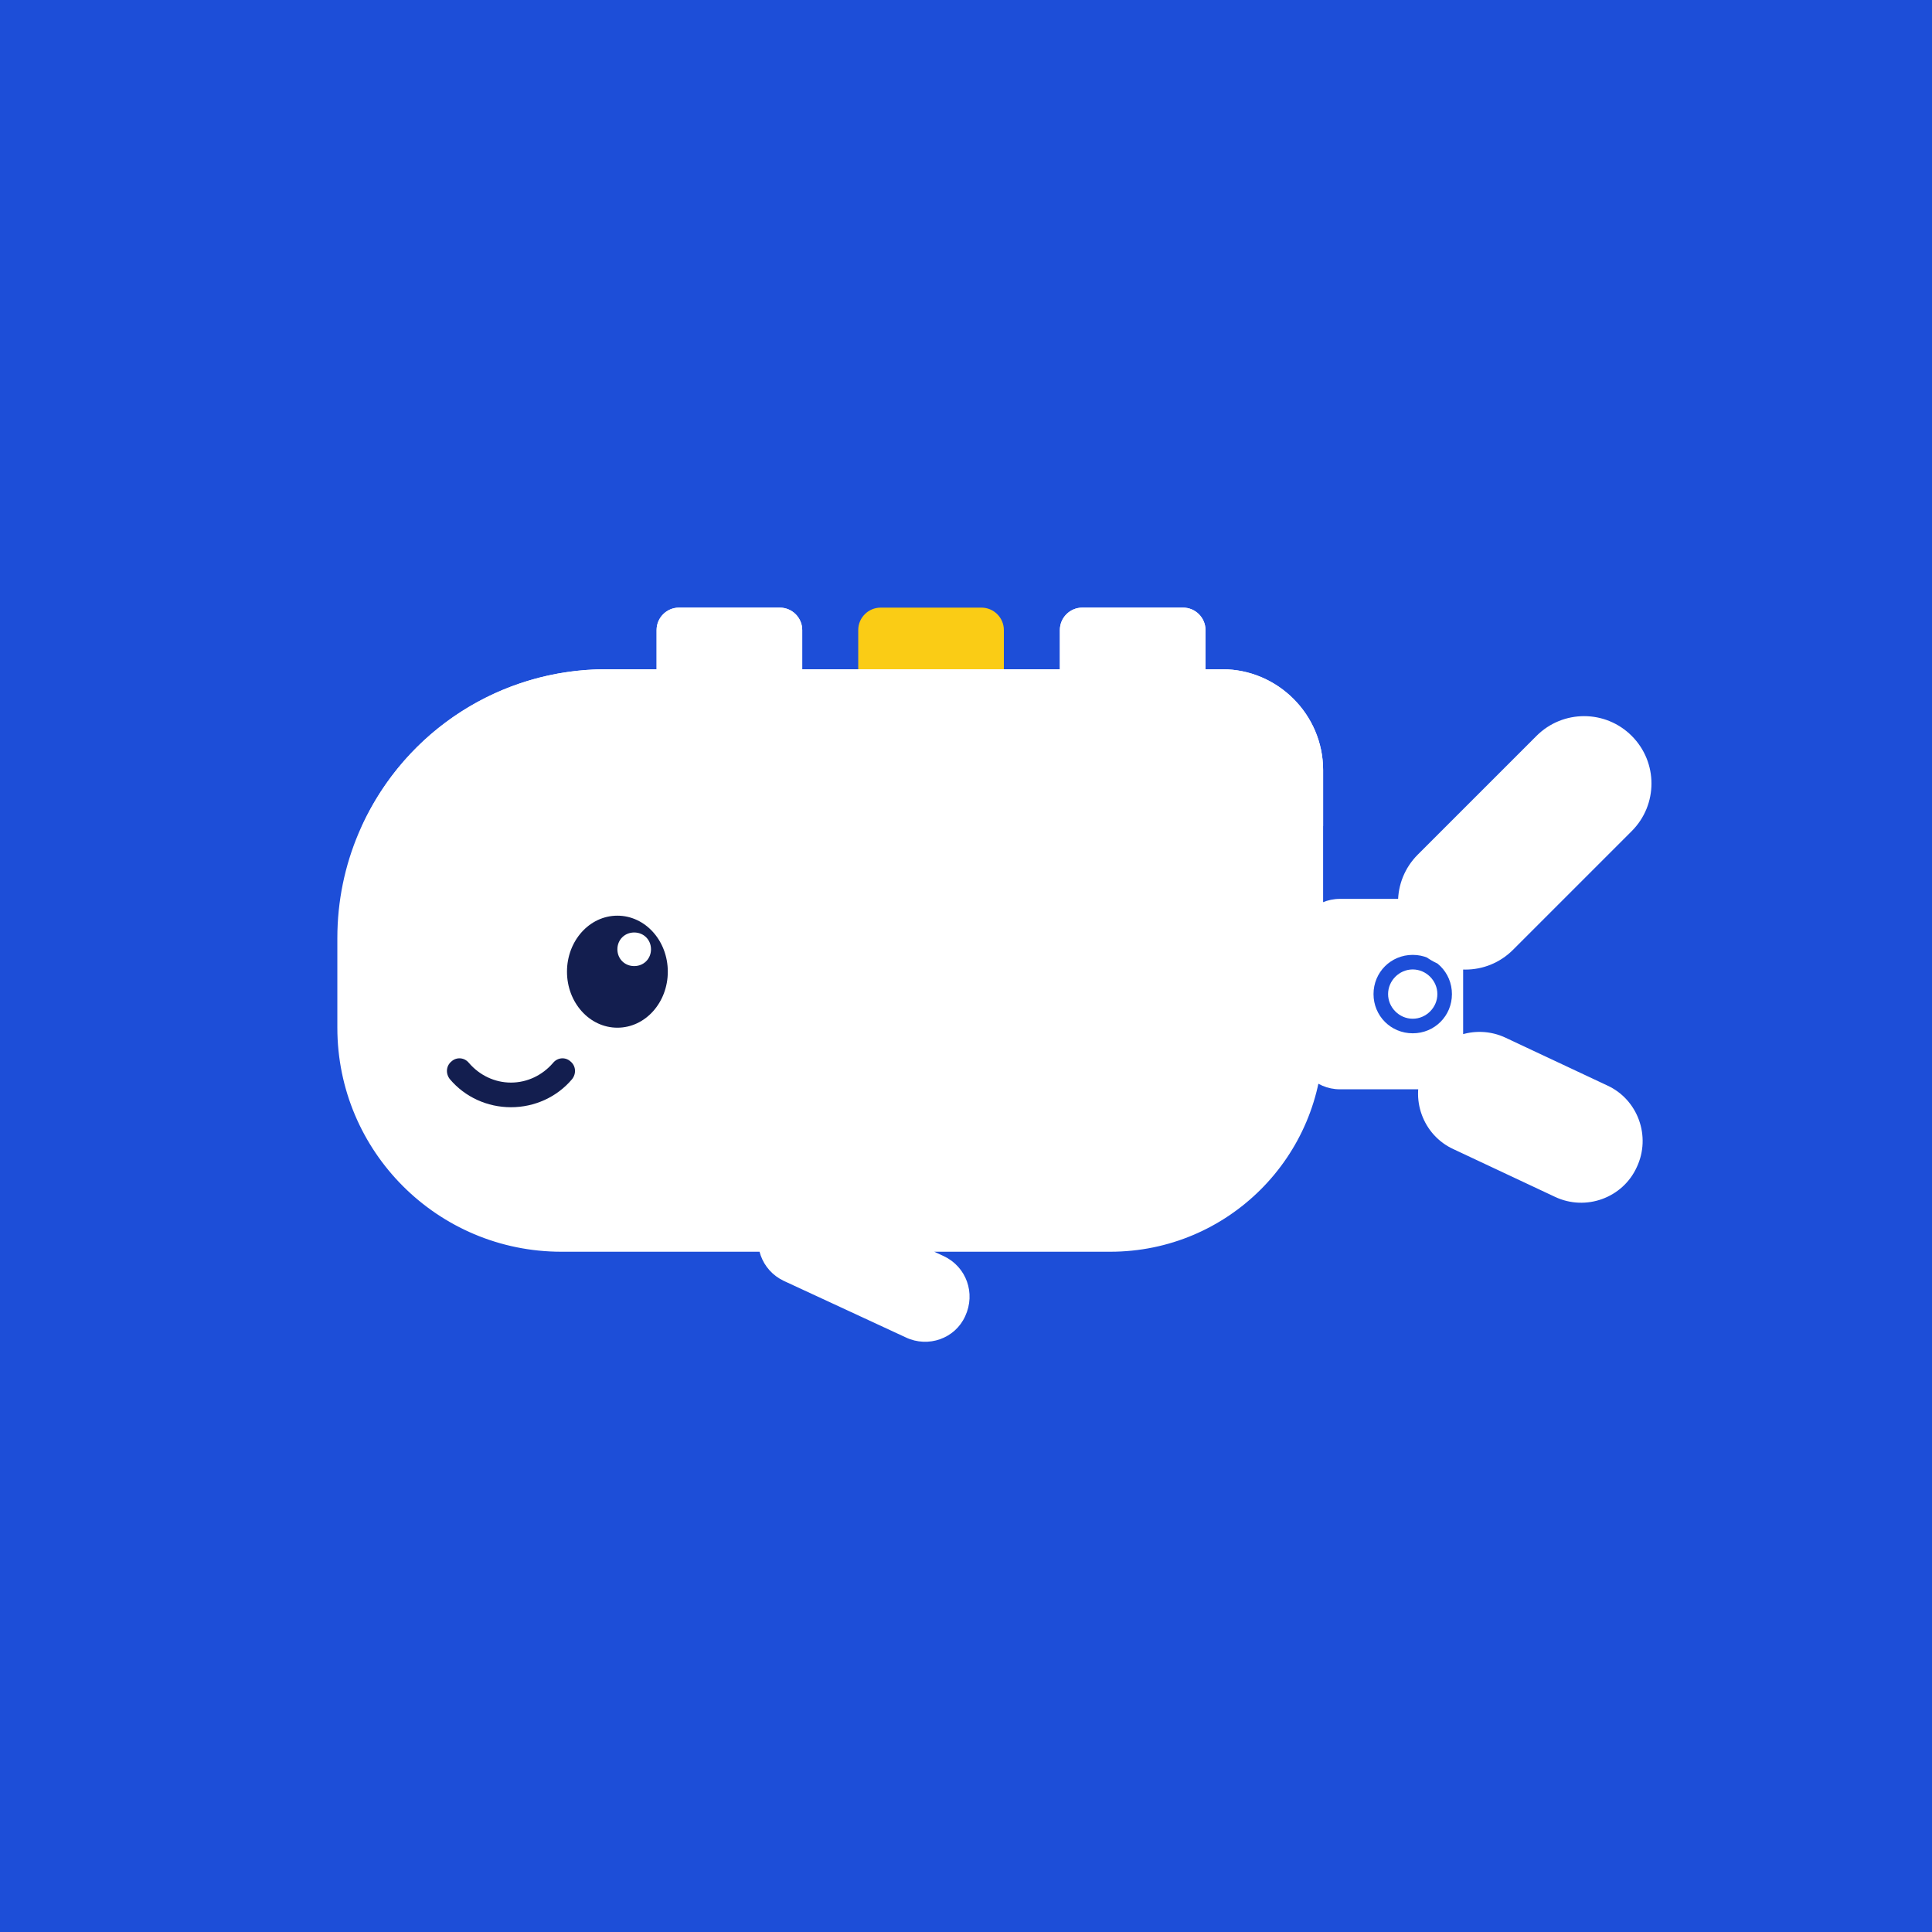
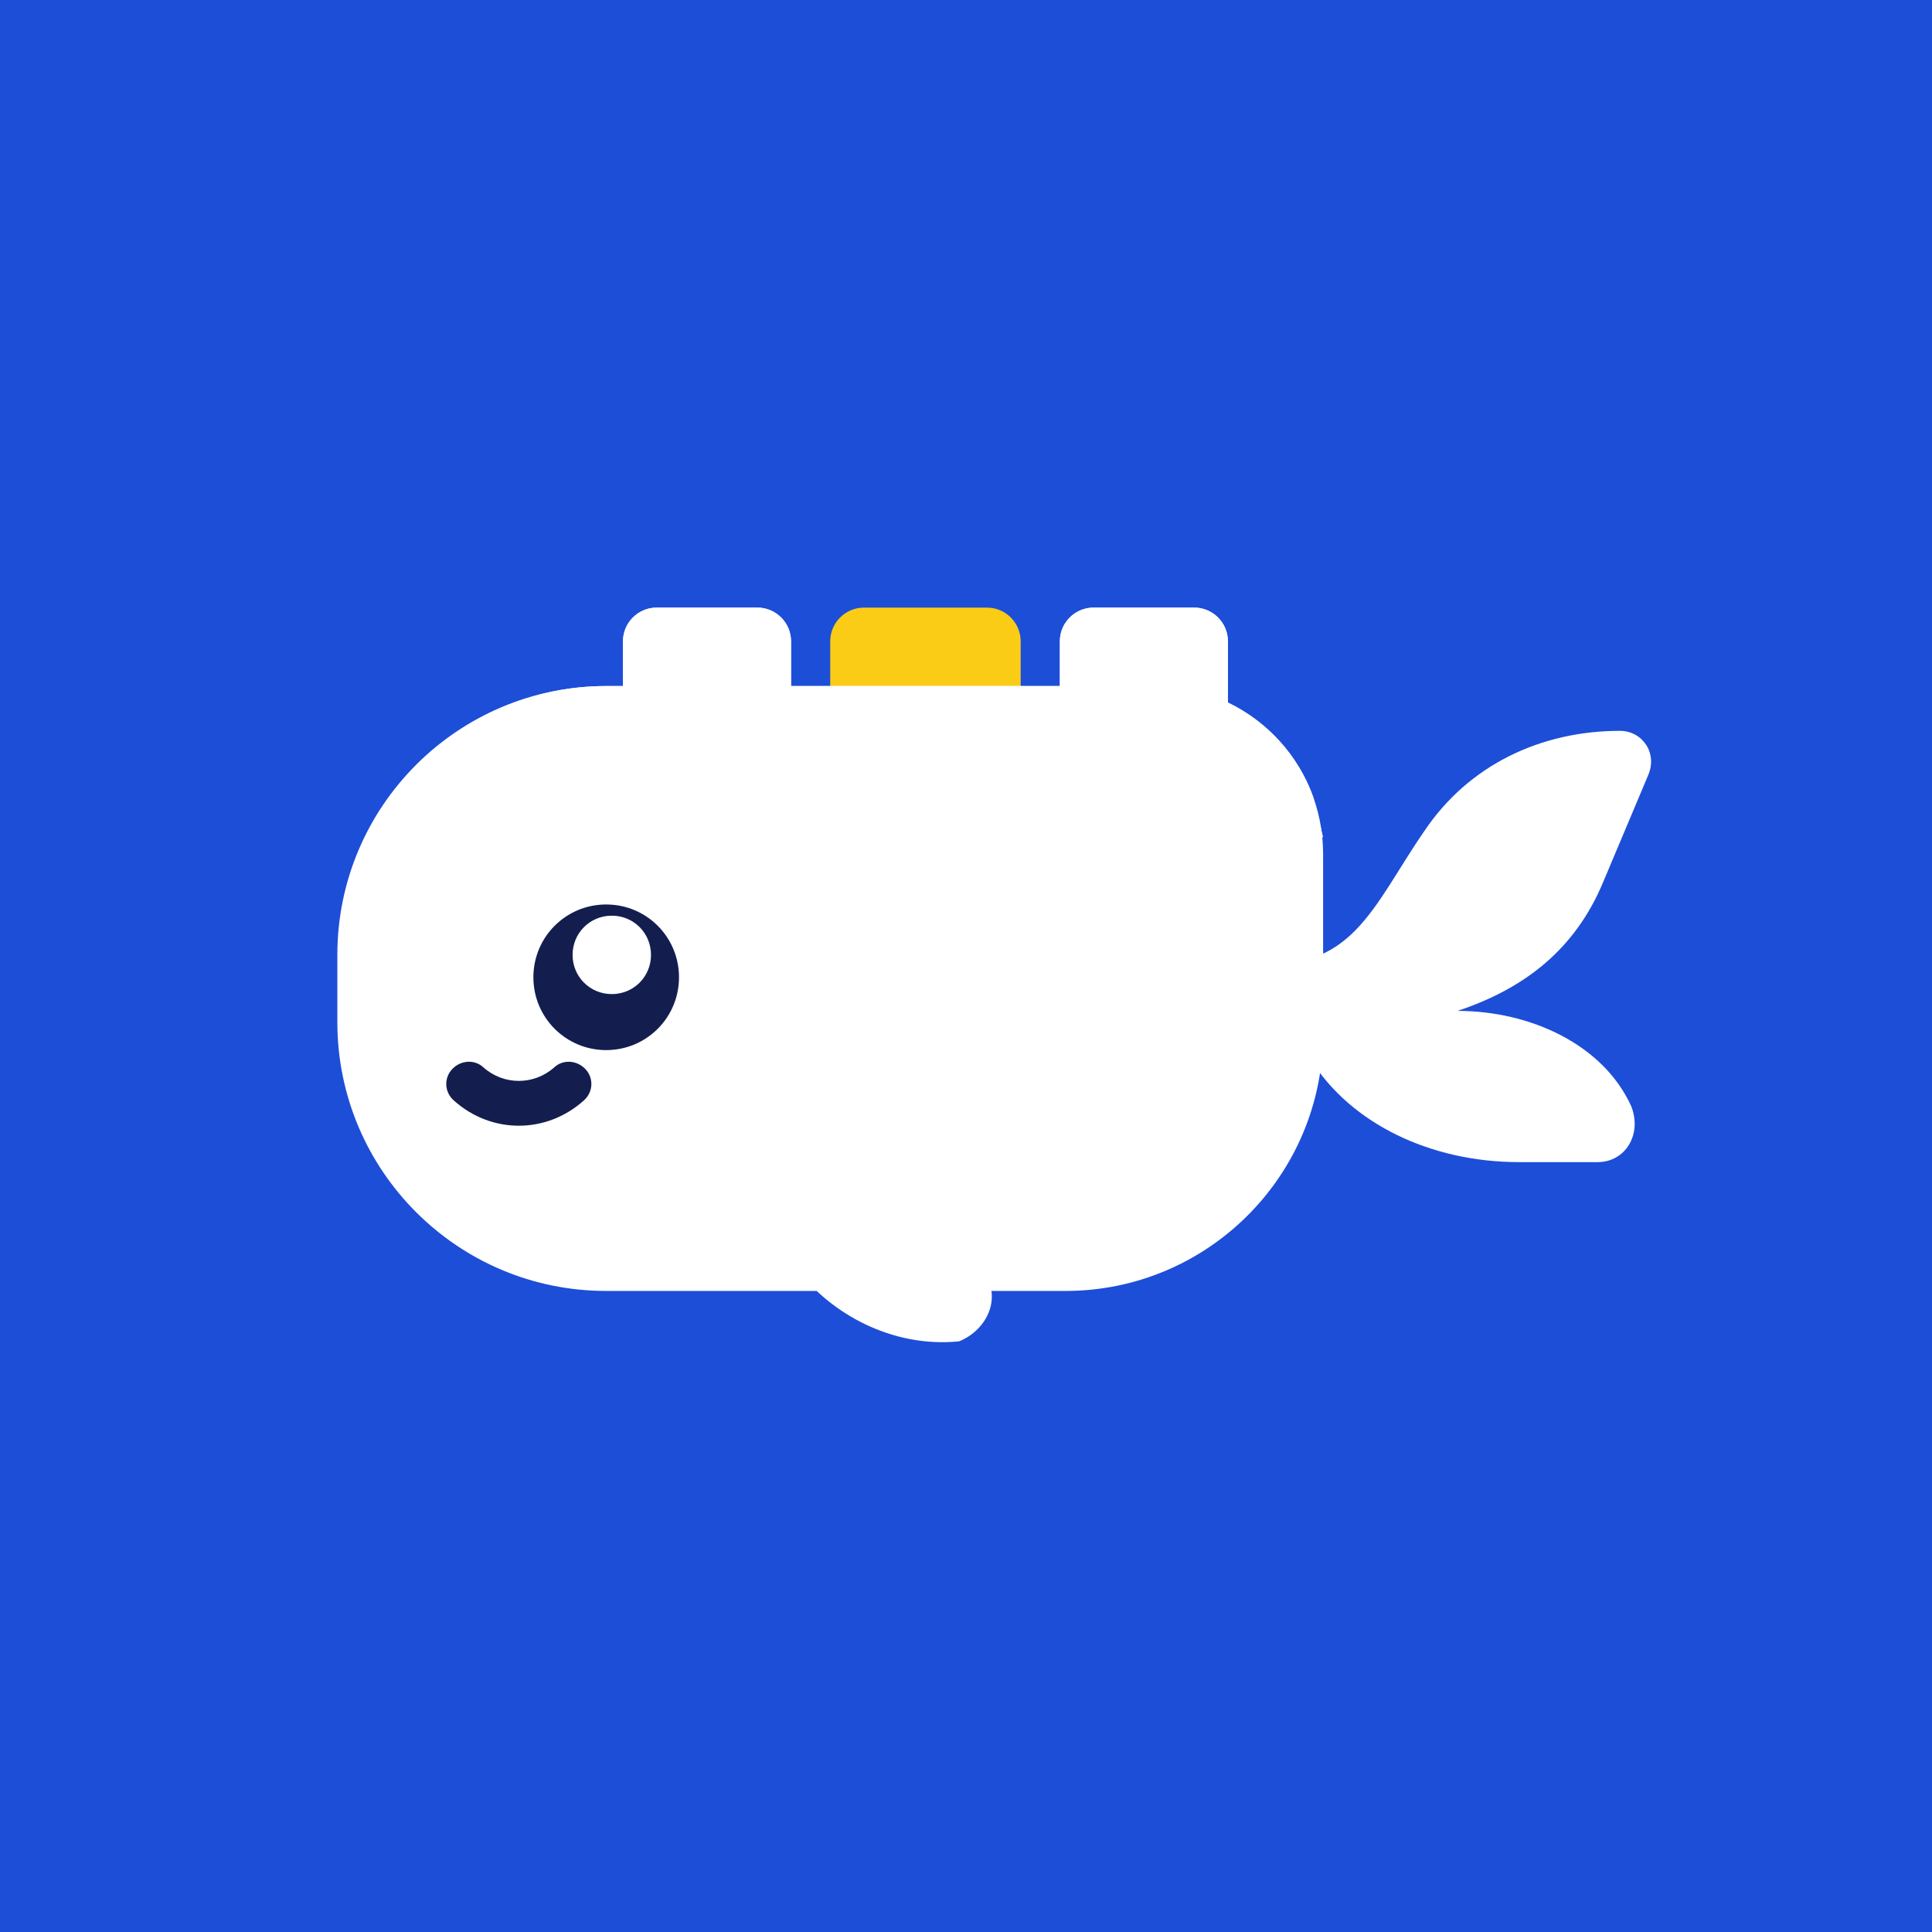
<svg xmlns="http://www.w3.org/2000/svg" viewBox="0 0 1024 1024" width="1024" height="1024" fill="none">
  <rect width="1024" height="1024" fill="#1D4ED8" />
  <g transform="translate(178.800 322.054) scale(2.96862)">
-     <path d="M97 0L115 0C117.2 0 119 1.8 119 4L119 17L93 17L93 4C93 1.8 94.8 0 97 0Z" fill="#FACC15" />
-     <path d="M48 11L158 11C167.9 11 176 19.1 176 29L176 77C176 98 159 115 138 115L40 115C17.9 115 0 97.1 0 75L0 59C0 32.5 21.5 11 48 11ZM61 0L79 0C81.2 0 83 1.8 83 4L83 17L57 17L57 4C57 1.8 58.8 0 61 0ZM133 0L151 0C153.2 0 155 1.8 155 4L155 17L129 17L129 4C129 1.8 130.8 0 133 0ZM179 52L193 52C197.4 52 201 55.6 201 60L201 78C201 82.4 197.4 86 193 86L179 86C174.6 86 171 82.4 171 78L171 60C171 55.6 174.6 52 179 52ZM192.9 44.1L214.1 22.9C218.8 18.2 226.4 18.2 231.1 22.9C235.8 27.6 235.8 35.2 231.1 39.9L209.9 61.1C205.2 65.8 197.6 65.8 192.9 61.1C188.2 56.4 188.2 48.8 192.9 44.1ZM208.6 76.8L226.7 85.3C232.2 87.8 234.6 94.4 232 99.9C229.5 105.4 222.9 107.8 217.4 105.2L199.3 96.7C193.8 94.2 191.4 87.6 194 82.1C196.5 76.6 203.1 74.2 208.6 76.8ZM86.5 105.7L108.3 115.8C112.3 117.7 114 122.4 112.1 126.5C110.3 130.5 105.5 132.2 101.5 130.3L79.7 120.2C75.7 118.3 74 113.6 75.9 109.5C77.7 105.5 82.5 103.8 86.5 105.7ZM192 62C188.1 62 185 65.1 185 69C185 72.9 188.1 76 192 76C195.9 76 199 72.9 199 69C199 65.1 195.9 62 192 62ZM192 64.6C194.4 64.6 196.4 66.6 196.4 69C196.4 71.4 194.4 73.4 192 73.4C189.6 73.4 187.6 71.4 187.6 69C187.6 66.6 189.6 64.6 192 64.6Z" fill="#FFFFFF" />
-     <path d="M4.4 39C12.2 21.9 29.2 11 48 11L158 11C167.9 11 176 19.1 176 29L176 39L4.4 39ZM61 0L79 0C81.2 0 83 1.8 83 4L83 17L57 17L57 4C57 1.8 58.8 0 61 0ZM133 0L151 0C153.2 0 155 1.8 155 4L155 17L129 17L129 4C129 1.8 130.8 0 133 0Z" fill="#FFFFFF" />
-     <path d="M50 55C45 55 41 59.5 41 65C41 70.5 45 75 50 75C55 75 59 70.5 59 65C59 59.5 55 55 50 55ZM41.9 84.2C42.7 83.2 42.6 81.8 41.6 81C40.7 80.2 39.3 80.3 38.5 81.3C36.6 83.5 33.9 84.8 31 84.8C28.1 84.8 25.4 83.5 23.5 81.3C22.7 80.3 21.3 80.2 20.4 81C19.4 81.8 19.3 83.2 20.1 84.2C22.8 87.4 26.8 89.2 31 89.2C35.2 89.2 39.2 87.4 41.9 84.2Z" fill="#131E4F" />
-     <path d="M53 58C54.7 58 56 59.3 56 61C56 62.7 54.7 64 53 64C51.3 64 50 62.7 50 61C50 59.3 51.3 58 53 58Z" fill="#FFFFFF" />
+     <path d="M94 0H116C119.3 0 122 2.7 122 6V22H88V6C88 2.7 90.7 0 94 0Z" fill="#FACC15" />
+     <path d="M48 14H146C162.6 14 176 27.4 176 44V76C176 101.4 155.4 122 130 122H48C21.5 122 0 100.5 0 74V62C0 35.5 21.5 14 48 14ZM57 0H75C78.3 0 81 2.7 81 6V22H51V6C51 2.7 53.7 0 57 0ZM135 0H153C156.3 0 159 2.7 159 6V22H129V6C129 2.7 131.7 0 135 0ZM163 63C181 66 185 53 194 40C202 28 215 22 229 22C233 22 235.8 26 234 30L226 49C221 61 212 68 200 72C213 72 226 78 231 89C233 94 230 99 225 99H211C195 99 181 92 174 81H163V63ZM87 105C96 104 108 108 115 118C119 123 116 129 111 131C99 132.2 88 126 82 118C78 113 81 107 87 105Z" fill="#FFFFFF" />
+     <path d="M6 39C14.4 23.9 30.4 14 48 14H146C159 14 170.2 22.3 174.3 34L176 41H12C8 41 6 40 6 39ZM57 0H75C78.3 0 81 2.7 81 6V22H51V6C51 2.7 53.7 0 57 0ZM135 0H153C156.3 0 159 2.7 159 6V22H129V6C129 2.7 131.7 0 135 0Z" fill="#FFFFFF" />
+     <path d="M48 53C40.8 53 35 58.8 35 66C35 73.2 40.8 79 48 79C55.2 79 61 73.2 61 66C61 58.8 55.2 53 48 53ZM44 88C45.7 86.5 45.8 84 44.3 82.4C42.8 80.8 40.3 80.6 38.7 82.1C35.1 85.3 29.7 85.3 26.1 82.1C24.5 80.6 22 80.8 20.5 82.4C19 84 19.1 86.5 20.8 88C27.5 94 37.3 94 44 88Z" fill="#131E4F" />
+     <path d="M49 55C52.9 55 56 58.1 56 62C56 65.9 52.9 69 49 69C45.1 69 42 65.9 42 62C42 58.1 45.1 55 49 55Z" fill="#FFFFFF" />
  </g>
</svg>
